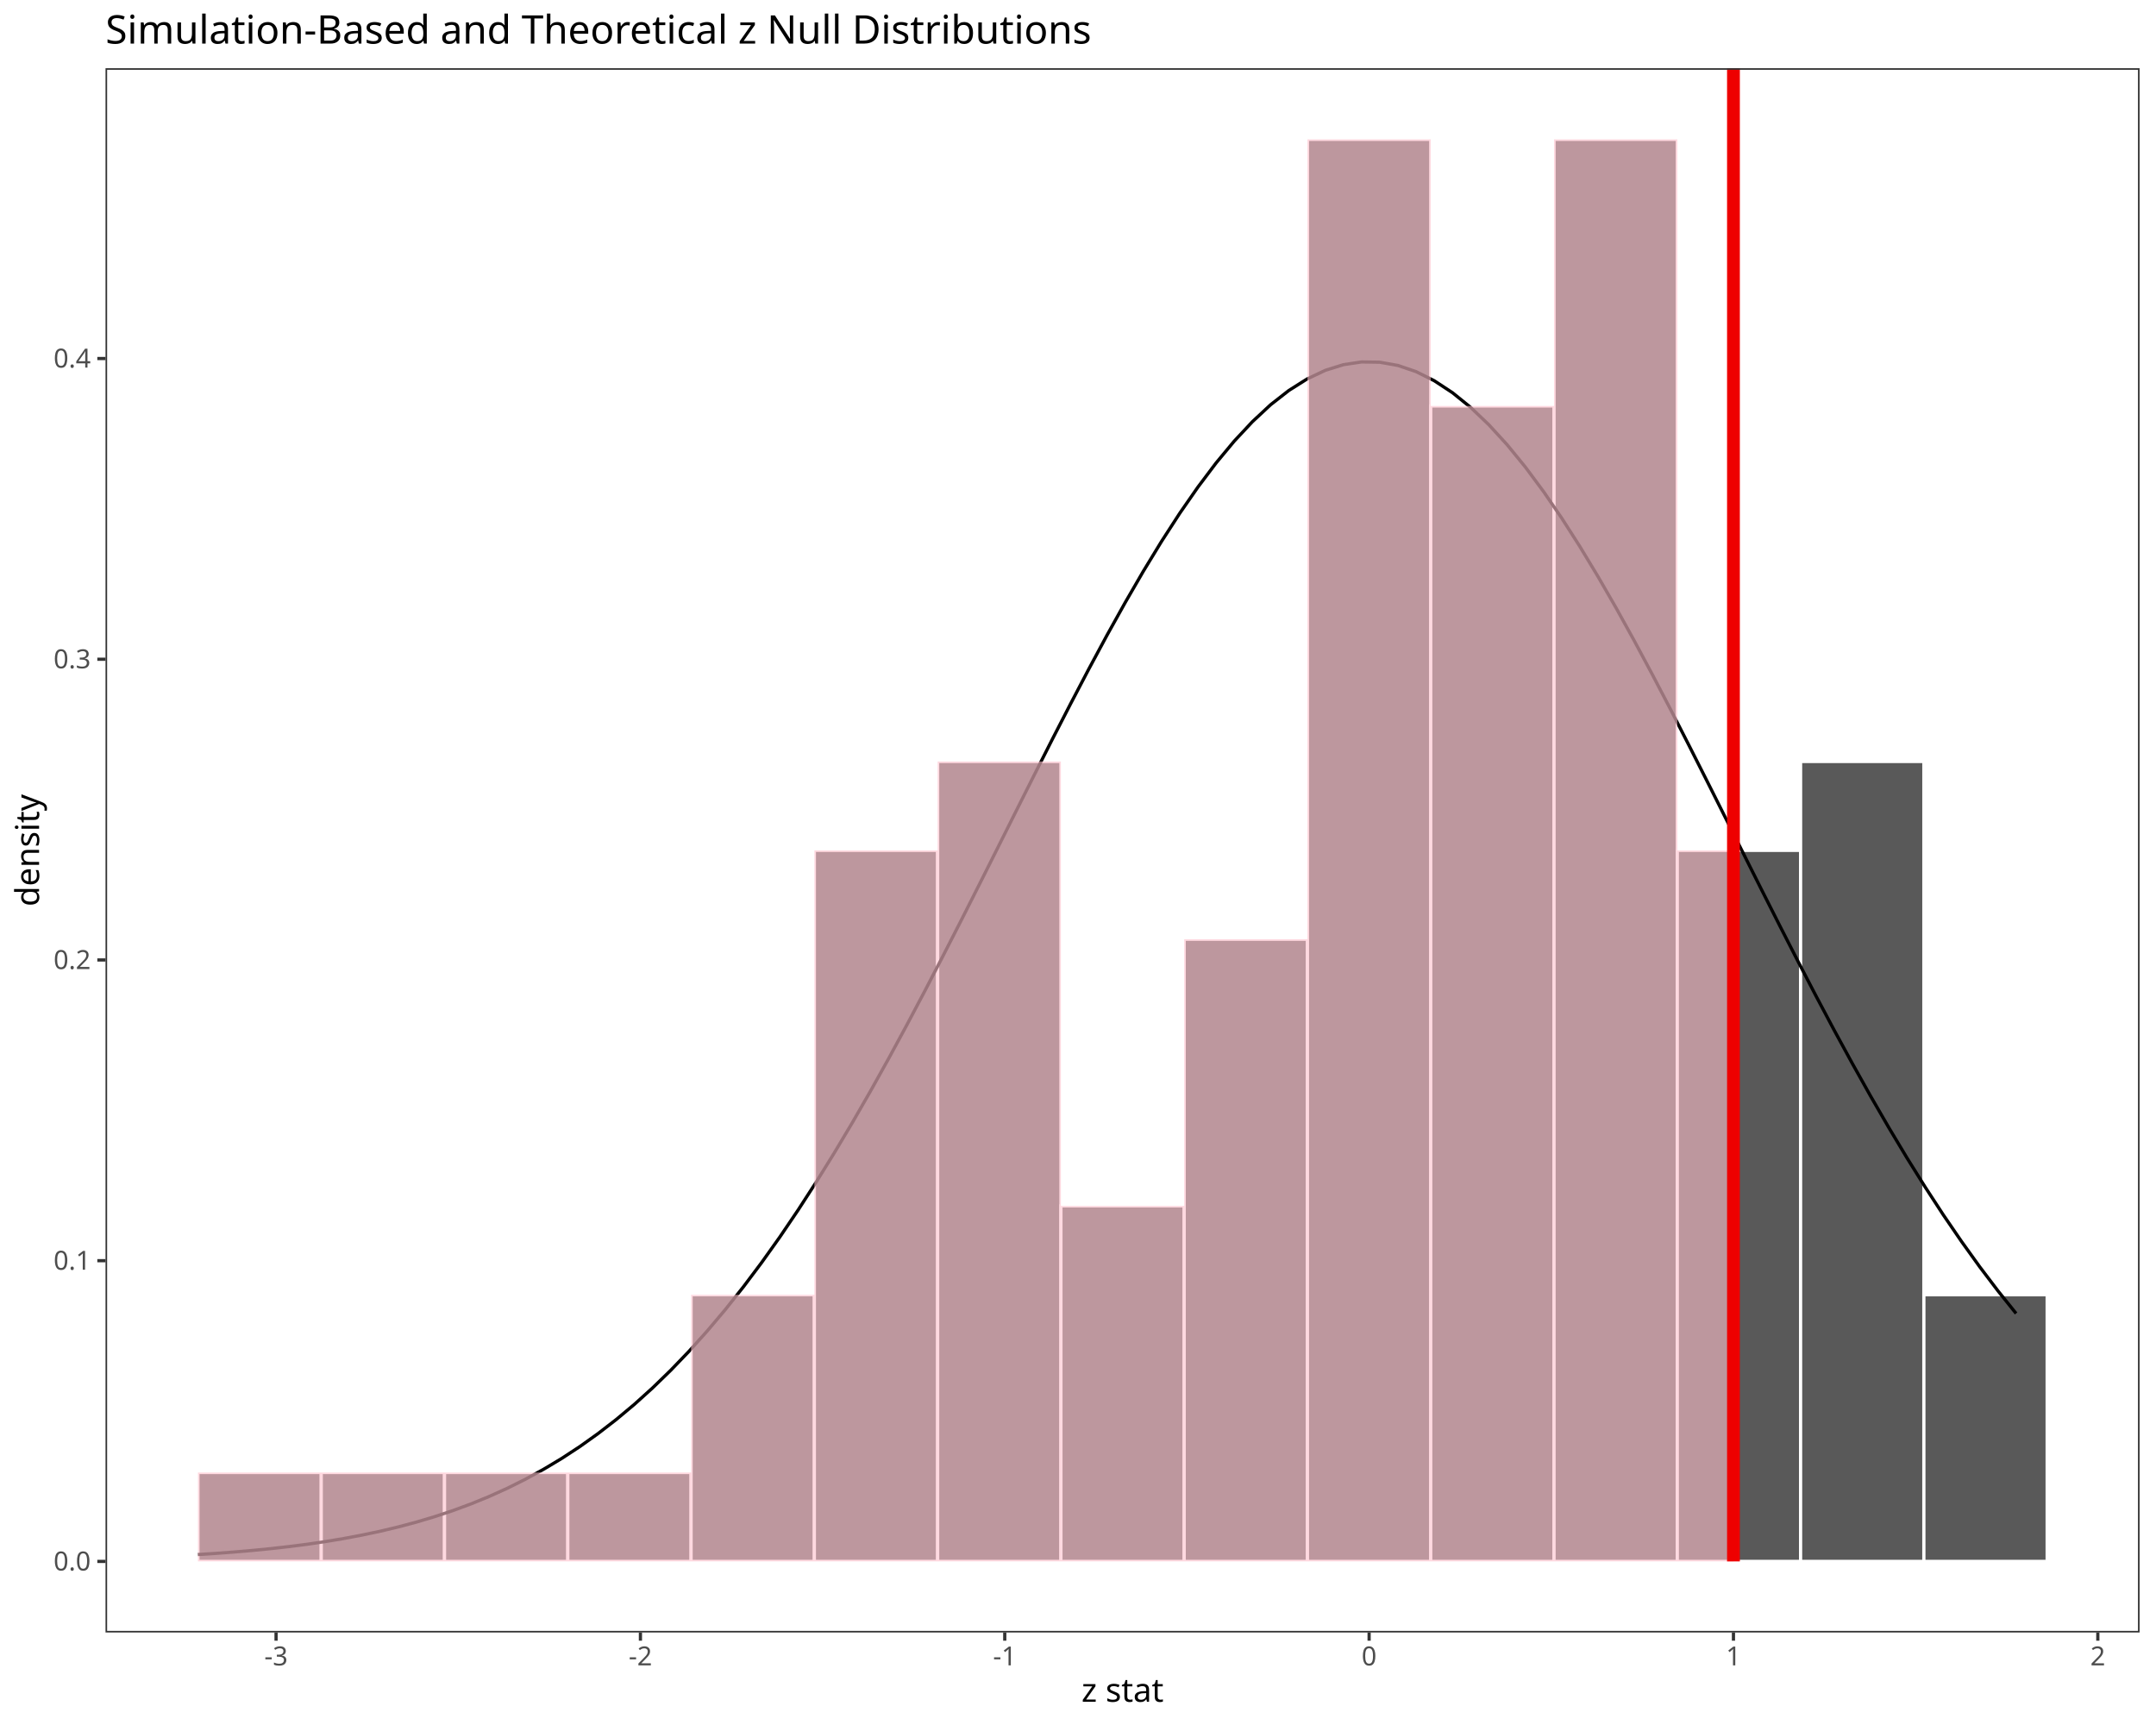
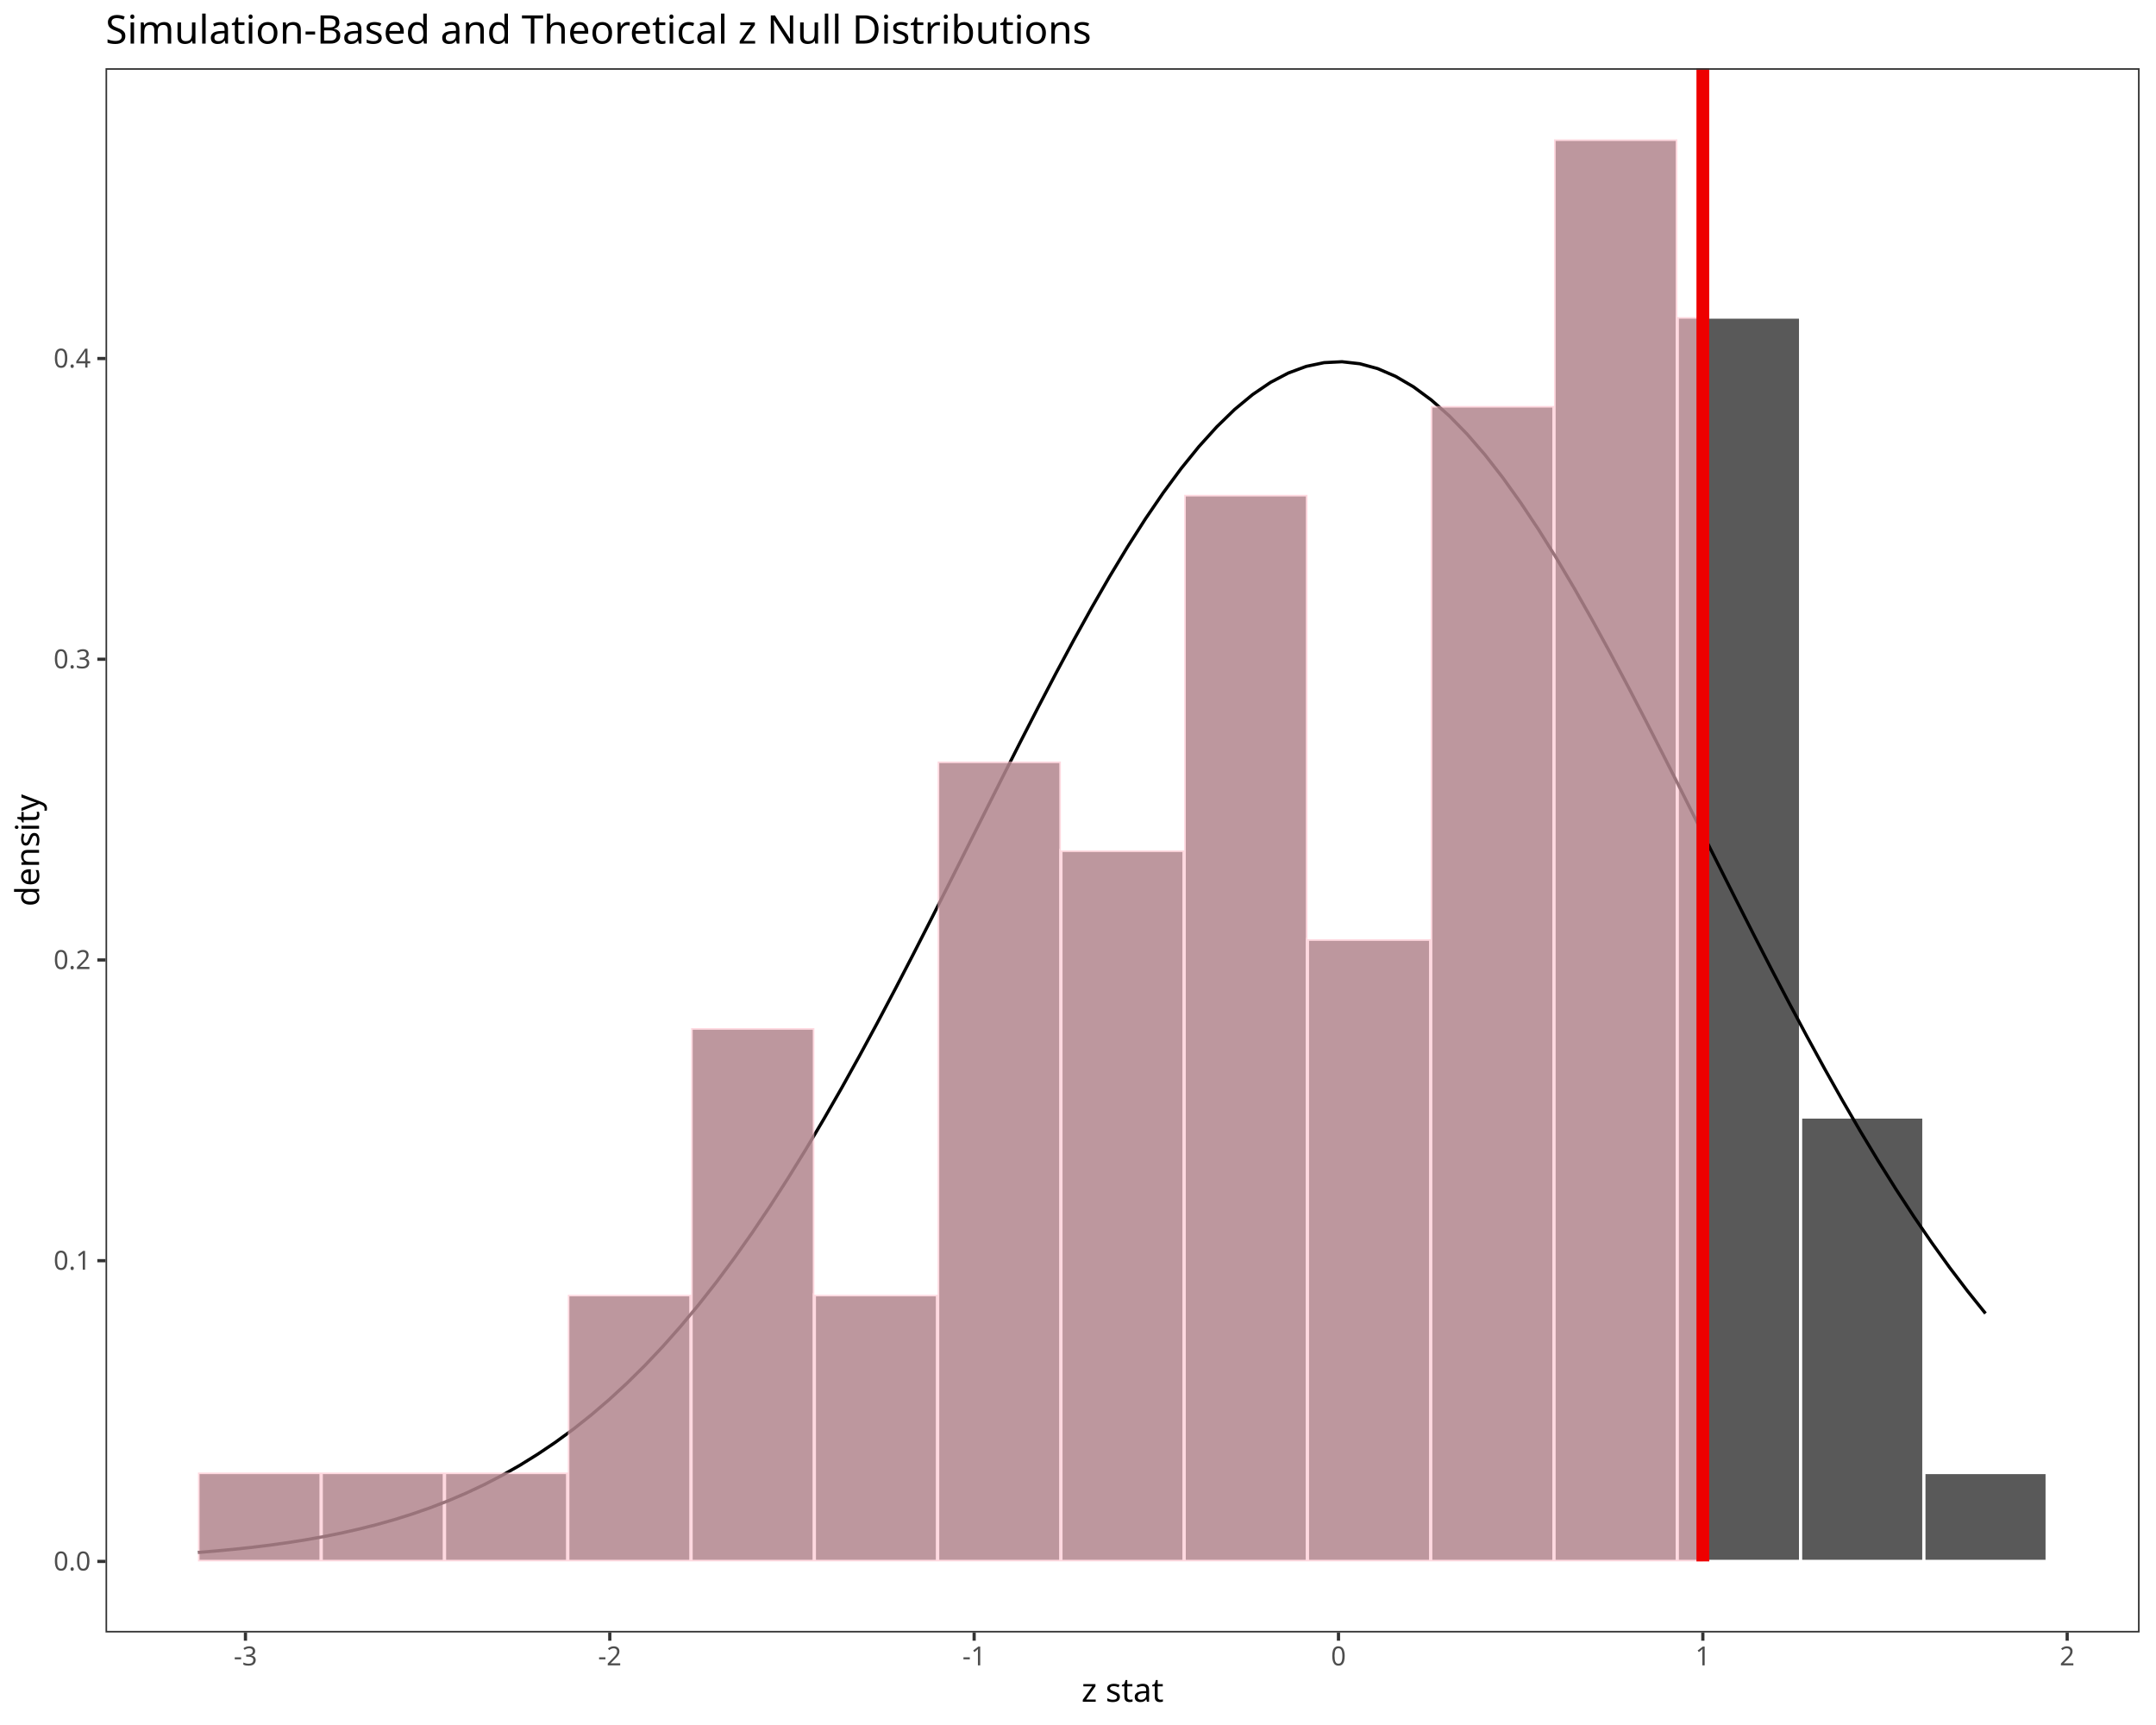
<svg xmlns="http://www.w3.org/2000/svg" class="svglite" data-engine-version="2.0" width="720.00pt" height="576.00pt" viewBox="0 0 720.00 576.00">
  <defs>
    <style type="text/css">
    .svglite line, .svglite polyline, .svglite polygon, .svglite path, .svglite rect, .svglite circle {
      fill: none;
      stroke: #000000;
      stroke-linecap: round;
      stroke-linejoin: round;
      stroke-miterlimit: 10.00;
    }
  </style>
  </defs>
  <rect width="100%" height="100%" style="stroke: none; fill: #FFFFFF;" />
  <defs>
    <clipPath id="cpMC4wMHw3MjAuMDB8MC4wMHw1NzYuMDA=">
      <rect x="0.00" y="0.00" width="720.00" height="576.00" />
    </clipPath>
  </defs>
  <g clip-path="url(#cpMC4wMHw3MjAuMDB8MC4wMHw1NzYuMDA=)">
    <rect x="0.00" y="0.00" width="720.00" height="576.00" style="stroke-width: 1.07; stroke: #FFFFFF; fill: #FFFFFF;" />
  </g>
  <defs>
    <clipPath id="cpMzUuMjR8NzE0LjUyfDIyLjc4fDU0NS4xMQ==">
      <rect x="35.24" y="22.78" width="679.28" height="522.33" />
    </clipPath>
  </defs>
  <g clip-path="url(#cpMzUuMjR8NzE0LjUyfDIyLjc4fDU0NS4xMQ==)">
    <rect x="35.24" y="22.78" width="679.28" height="522.33" style="stroke-width: 1.07; stroke: none; fill: #FFFFFF;" />
    <rect x="66.11" y="491.69" width="41.17" height="29.68" style="stroke-width: 1.07; stroke: #FFFFFF; stroke-linecap: butt; stroke-linejoin: miter; fill: #595959;" />
    <rect x="107.28" y="491.69" width="41.17" height="29.68" style="stroke-width: 1.07; stroke: #FFFFFF; stroke-linecap: butt; stroke-linejoin: miter; fill: #595959;" />
    <rect x="148.45" y="491.69" width="41.17" height="29.68" style="stroke-width: 1.07; stroke: #FFFFFF; stroke-linecap: butt; stroke-linejoin: miter; fill: #595959;" />
-     <rect x="189.62" y="491.69" width="41.17" height="29.68" style="stroke-width: 1.07; stroke: #FFFFFF; stroke-linecap: butt; stroke-linejoin: miter; fill: #595959;" />
-     <rect x="230.79" y="432.34" width="41.17" height="89.03" style="stroke-width: 1.07; stroke: #FFFFFF; stroke-linecap: butt; stroke-linejoin: miter; fill: #595959;" />
-     <rect x="271.96" y="283.95" width="41.17" height="237.42" style="stroke-width: 1.07; stroke: #FFFFFF; stroke-linecap: butt; stroke-linejoin: miter; fill: #595959;" />
+     <rect x="189.62" y="432.34" width="41.17" height="89.03" style="stroke-width: 1.07; stroke: #FFFFFF; stroke-linecap: butt; stroke-linejoin: miter; fill: #595959;" />
+     <rect x="230.79" y="343.30" width="41.17" height="178.07" style="stroke-width: 1.07; stroke: #FFFFFF; stroke-linecap: butt; stroke-linejoin: miter; fill: #595959;" />
+     <rect x="271.96" y="432.34" width="41.17" height="89.03" style="stroke-width: 1.07; stroke: #FFFFFF; stroke-linecap: butt; stroke-linejoin: miter; fill: #595959;" />
    <rect x="313.13" y="254.27" width="41.17" height="267.10" style="stroke-width: 1.07; stroke: #FFFFFF; stroke-linecap: butt; stroke-linejoin: miter; fill: #595959;" />
-     <rect x="354.30" y="402.66" width="41.17" height="118.71" style="stroke-width: 1.07; stroke: #FFFFFF; stroke-linecap: butt; stroke-linejoin: miter; fill: #595959;" />
-     <rect x="395.46" y="313.63" width="41.17" height="207.74" style="stroke-width: 1.07; stroke: #FFFFFF; stroke-linecap: butt; stroke-linejoin: miter; fill: #595959;" />
-     <rect x="436.63" y="46.53" width="41.17" height="474.84" style="stroke-width: 1.07; stroke: #FFFFFF; stroke-linecap: butt; stroke-linejoin: miter; fill: #595959;" />
+     <rect x="354.30" y="283.95" width="41.17" height="237.42" style="stroke-width: 1.07; stroke: #FFFFFF; stroke-linecap: butt; stroke-linejoin: miter; fill: #595959;" />
+     <rect x="395.46" y="165.24" width="41.17" height="356.13" style="stroke-width: 1.07; stroke: #FFFFFF; stroke-linecap: butt; stroke-linejoin: miter; fill: #595959;" />
+     <rect x="436.63" y="313.63" width="41.17" height="207.74" style="stroke-width: 1.07; stroke: #FFFFFF; stroke-linecap: butt; stroke-linejoin: miter; fill: #595959;" />
    <rect x="477.80" y="135.56" width="41.17" height="385.81" style="stroke-width: 1.07; stroke: #FFFFFF; stroke-linecap: butt; stroke-linejoin: miter; fill: #595959;" />
    <rect x="518.97" y="46.53" width="41.17" height="474.84" style="stroke-width: 1.07; stroke: #FFFFFF; stroke-linecap: butt; stroke-linejoin: miter; fill: #595959;" />
-     <rect x="560.14" y="283.95" width="41.17" height="237.42" style="stroke-width: 1.07; stroke: #FFFFFF; stroke-linecap: butt; stroke-linejoin: miter; fill: #595959;" />
-     <rect x="601.31" y="254.27" width="41.17" height="267.10" style="stroke-width: 1.07; stroke: #FFFFFF; stroke-linecap: butt; stroke-linejoin: miter; fill: #595959;" />
-     <rect x="642.48" y="432.34" width="41.17" height="89.03" style="stroke-width: 1.07; stroke: #FFFFFF; stroke-linecap: butt; stroke-linejoin: miter; fill: #595959;" />
-     <polyline points="66.12,519.08 72.19,518.69 78.26,518.23 84.33,517.71 90.40,517.11 96.47,516.43 102.55,515.65 108.62,514.76 114.69,513.75 120.76,512.61 126.83,511.33 132.90,509.89 138.98,508.27 145.05,506.46 151.12,504.45 157.19,502.21 163.26,499.73 169.33,496.99 175.41,493.96 181.48,490.64 187.55,487.01 193.62,483.04 199.69,478.71 205.76,474.02 211.84,468.94 217.91,463.46 223.98,457.57 230.05,451.26 236.12,444.51 242.19,437.32 248.27,429.68 254.34,421.60 260.41,413.08 266.48,404.12 272.55,394.74 278.62,384.95 284.70,374.76 290.77,364.21 296.84,353.32 302.91,342.12 308.98,330.64 315.05,318.94 321.13,307.05 327.20,295.03 333.27,282.94 339.34,270.81 345.41,258.73 351.48,246.75 357.56,234.94 363.63,223.36 369.70,212.08 375.77,201.18 381.84,190.71 387.91,180.76 393.99,171.37 400.06,162.63 406.13,154.57 412.20,147.27 418.27,140.78 424.34,135.13 430.42,130.38 436.49,126.55 442.56,123.67 448.63,121.77 454.70,120.86 460.77,120.95 466.85,122.03 472.92,124.10 478.99,127.14 485.06,131.13 491.13,136.04 497.20,141.83 503.28,148.47 509.35,155.90 515.42,164.08 521.49,172.94 527.56,182.43 533.63,192.48 539.71,203.02 545.78,213.99 551.85,225.33 557.92,236.95 563.99,248.80 570.06,260.80 576.13,272.89 582.21,285.01 588.28,297.10 594.35,309.10 600.42,320.96 606.49,332.63 612.56,344.06 618.64,355.21 624.71,366.05 630.78,376.54 636.85,386.66 642.92,396.38 648.99,405.69 655.07,414.57 661.14,423.02 667.21,431.02 673.28,438.58 " style="stroke-width: 1.07; stroke-linecap: butt;" />
-     <polygon points="66.12,491.69 66.12,491.69 107.28,491.69 107.28,491.69 107.28,501.59 107.28,511.48 107.28,521.37 107.28,511.48 107.28,501.59 107.28,491.69 107.28,491.69 148.45,491.69 148.45,491.69 148.45,501.59 148.45,511.48 148.45,521.37 148.45,511.48 148.45,501.59 148.45,491.69 148.45,491.69 189.62,491.69 189.62,491.69 189.62,501.59 189.62,511.48 189.62,521.37 189.62,511.48 189.62,501.59 189.62,491.69 189.62,491.69 230.79,491.69 230.79,491.69 230.79,501.59 230.79,511.48 230.79,521.37 230.79,491.69 230.79,462.01 230.79,432.34 230.79,432.34 271.96,432.34 271.96,432.34 271.96,462.01 271.96,491.69 271.96,521.37 271.96,442.23 271.96,363.09 271.96,283.95 271.96,283.95 313.13,283.95 313.13,283.95 313.13,363.09 313.13,442.23 313.13,521.37 313.13,432.34 313.13,343.30 313.13,254.27 313.13,254.27 354.29,254.27 354.29,254.27 354.29,343.30 354.29,432.34 354.30,521.37 354.30,481.80 354.30,442.23 354.30,402.66 354.30,402.66 395.46,402.66 395.46,402.66 395.46,442.23 395.46,481.80 395.46,521.37 395.46,452.12 395.46,382.87 395.46,313.63 395.46,313.63 436.63,313.63 436.63,313.63 436.63,382.87 436.63,452.12 436.63,521.37 436.63,363.09 436.63,204.81 436.63,46.53 436.63,46.53 477.80,46.53 477.80,46.53 477.80,204.81 477.80,363.09 477.80,521.37 477.80,392.77 477.80,264.16 477.80,135.56 477.80,135.56 518.97,135.56 518.97,135.56 518.97,264.16 518.97,392.77 518.97,521.37 518.97,363.09 518.97,204.81 518.97,46.53 518.97,46.53 560.14,46.53 560.14,46.53 560.14,204.81 560.14,363.09 560.14,521.37 560.14,442.23 560.14,363.09 560.14,283.95 560.14,283.95 578.89,283.95 578.89,283.95 578.89,521.37 578.89,521.37 578.89,521.37 560.14,521.37 560.14,521.37 560.14,521.37 560.14,521.37 560.14,521.37 560.14,521.37 560.14,521.37 560.14,521.37 560.14,521.37 518.97,521.37 518.97,521.37 518.97,521.37 518.97,521.37 518.97,521.37 518.97,521.37 518.97,521.37 518.97,521.37 518.97,521.37 477.80,521.37 477.80,521.37 477.80,521.37 477.80,521.37 477.80,521.37 477.80,521.37 477.80,521.37 477.80,521.37 477.80,521.37 436.63,521.37 436.63,521.37 436.63,521.37 436.63,521.37 436.63,521.37 436.63,521.37 436.63,521.37 436.63,521.37 436.63,521.37 395.46,521.37 395.46,521.37 395.46,521.37 395.46,521.37 395.46,521.37 395.46,521.37 395.46,521.37 395.46,521.37 395.46,521.37 354.30,521.37 354.30,521.37 354.30,521.37 354.30,521.37 354.30,521.37 354.29,521.37 354.29,521.37 354.29,521.37 354.29,521.37 313.13,521.37 313.13,521.37 313.13,521.37 313.13,521.37 313.13,521.37 313.13,521.37 313.13,521.37 313.13,521.37 313.13,521.37 271.96,521.37 271.96,521.37 271.96,521.37 271.96,521.37 271.96,521.37 271.96,521.37 271.96,521.37 271.96,521.37 271.96,521.37 230.79,521.37 230.79,521.37 230.79,521.37 230.79,521.37 230.79,521.37 230.79,521.37 230.79,521.37 230.79,521.37 230.79,521.37 189.62,521.37 189.62,521.37 189.62,521.37 189.62,521.37 189.62,521.37 189.62,521.37 189.62,521.37 189.62,521.37 189.62,521.37 148.45,521.37 148.45,521.37 148.45,521.37 148.45,521.37 148.45,521.37 148.45,521.37 148.45,521.37 148.45,521.37 148.45,521.37 107.28,521.37 107.28,521.37 107.28,521.37 107.28,521.37 107.28,521.37 107.28,521.37 107.28,521.37 107.28,521.37 107.28,521.37 66.12,521.37 66.12,521.37 66.11,521.37 " style="stroke-width: 0.00; stroke: none; stroke-linecap: butt; fill: #FFC0CB; fill-opacity: 0.60;" />
-     <polyline points="66.12,491.69 66.12,491.69 107.28,491.69 107.28,491.69 107.28,501.59 107.28,511.48 107.28,521.37 107.28,511.48 107.28,501.59 107.28,491.69 107.28,491.69 148.45,491.69 148.45,491.69 148.45,501.59 148.45,511.48 148.45,521.37 148.45,511.48 148.45,501.59 148.45,491.69 148.45,491.69 189.62,491.69 189.62,491.69 189.62,501.59 189.62,511.48 189.62,521.37 189.62,511.48 189.62,501.59 189.62,491.69 189.62,491.69 230.79,491.69 230.79,491.69 230.79,501.59 230.79,511.48 230.79,521.37 230.79,491.69 230.79,462.01 230.79,432.34 230.79,432.34 271.96,432.34 271.96,432.34 271.96,462.01 271.96,491.69 271.96,521.37 271.96,442.23 271.96,363.09 271.96,283.95 271.96,283.95 313.13,283.95 313.13,283.95 313.13,363.09 313.13,442.23 313.13,521.37 313.13,432.34 313.13,343.30 313.13,254.27 313.13,254.27 354.29,254.27 354.29,254.27 354.29,343.30 354.29,432.34 354.30,521.37 354.30,481.80 354.30,442.23 354.30,402.66 354.30,402.66 395.46,402.66 395.46,402.66 395.46,442.23 395.46,481.80 395.46,521.37 395.46,452.12 395.46,382.87 395.46,313.63 395.46,313.63 436.63,313.63 436.63,313.63 436.63,382.87 436.63,452.12 436.63,521.37 436.63,363.09 436.63,204.81 436.63,46.53 436.63,46.53 477.80,46.53 477.80,46.53 477.80,204.81 477.80,363.09 477.80,521.37 477.80,392.77 477.80,264.16 477.80,135.56 477.80,135.56 518.97,135.56 518.97,135.56 518.97,264.16 518.97,392.77 518.97,521.37 518.97,363.09 518.97,204.81 518.97,46.53 518.97,46.53 560.14,46.53 560.14,46.53 560.14,204.81 560.14,363.09 560.14,521.37 560.14,442.23 560.14,363.09 560.14,283.95 560.14,283.95 578.89,283.95 578.89,283.95 " style="stroke-width: 1.07; stroke: none; stroke-linecap: butt;" />
-     <line x1="578.89" y1="521.37" x2="578.89" y2="22.78" style="stroke-width: 4.27; stroke: #EE0000; stroke-linecap: butt;" />
+     <rect x="560.14" y="105.88" width="41.17" height="415.49" style="stroke-width: 1.07; stroke: #FFFFFF; stroke-linecap: butt; stroke-linejoin: miter; fill: #595959;" />
+     <rect x="601.31" y="372.98" width="41.17" height="148.39" style="stroke-width: 1.07; stroke: #FFFFFF; stroke-linecap: butt; stroke-linejoin: miter; fill: #595959;" />
+     <rect x="642.48" y="491.69" width="41.17" height="29.68" style="stroke-width: 1.07; stroke: #FFFFFF; stroke-linecap: butt; stroke-linejoin: miter; fill: #595959;" />
+     <polyline points="66.12,518.39 72.08,517.89 78.05,517.33 84.02,516.69 89.99,515.96 95.96,515.13 101.93,514.19 107.90,513.13 113.87,511.93 119.84,510.58 125.81,509.08 131.78,507.40 137.75,505.52 143.72,503.44 149.69,501.13 155.66,498.58 161.63,495.77 167.60,492.68 173.57,489.30 179.53,485.60 185.50,481.58 191.47,477.21 197.44,472.47 203.41,467.36 209.38,461.86 215.35,455.96 221.32,449.64 227.29,442.90 233.26,435.73 239.23,428.14 245.20,420.11 251.17,411.66 257.14,402.79 263.11,393.51 269.08,383.84 275.05,373.78 281.02,363.38 286.98,352.65 292.95,341.62 298.92,330.33 304.89,318.82 310.86,307.13 316.83,295.32 322.80,283.42 328.77,271.51 334.74,259.62 340.71,247.83 346.68,236.20 352.65,224.79 358.62,213.66 364.59,202.88 370.56,192.51 376.53,182.63 382.50,173.28 388.47,164.54 394.43,156.46 400.40,149.09 406.37,142.49 412.34,136.69 418.31,131.75 424.28,127.69 430.25,124.55 436.22,122.34 442.19,121.09 448.16,120.79 454.13,121.46 460.10,123.09 466.07,125.67 472.04,129.17 478.01,133.58 483.98,138.86 489.95,144.97 495.92,151.88 501.88,159.53 507.85,167.88 513.82,176.86 519.79,186.42 525.76,196.50 531.73,207.04 537.70,217.96 543.67,229.21 549.64,240.72 555.61,252.42 561.58,264.25 567.55,276.16 573.52,288.07 579.49,299.94 585.46,311.71 591.43,323.34 597.40,334.76 603.37,345.96 609.33,356.87 615.30,367.48 621.27,377.75 627.24,387.66 633.21,397.18 639.18,406.30 645.15,415.01 651.12,423.30 657.09,431.15 663.06,438.58 " style="stroke-width: 1.07; stroke-linecap: butt;" />
+     <polygon points="66.12,491.69 107.28,491.69 107.28,521.37 107.28,491.69 148.45,491.69 148.45,521.37 148.45,491.69 189.62,491.69 189.62,521.37 189.62,432.34 230.79,432.34 230.79,521.37 230.79,343.30 271.96,343.30 271.96,521.37 271.96,432.34 313.13,432.34 313.13,521.37 313.13,254.27 354.29,254.27 354.30,521.37 354.30,283.95 395.46,283.95 395.46,521.37 395.46,165.24 436.63,165.24 436.63,521.37 436.63,313.63 477.80,313.63 477.80,521.37 477.80,135.56 518.97,135.56 518.97,521.37 518.97,46.53 560.14,46.53 560.14,521.37 560.14,105.88 568.67,105.88 568.67,521.37 560.14,521.37 560.14,521.37 560.14,521.37 518.97,521.37 518.97,521.37 518.97,521.37 477.80,521.37 477.80,521.37 477.80,521.37 436.63,521.37 436.63,521.37 436.63,521.37 395.46,521.37 395.46,521.37 395.46,521.37 354.30,521.37 354.30,521.37 354.29,521.37 313.13,521.37 313.13,521.37 313.13,521.37 271.96,521.37 271.96,521.37 271.96,521.37 230.79,521.37 230.79,521.37 230.79,521.37 189.62,521.37 189.62,521.37 189.62,521.37 148.45,521.37 148.45,521.37 148.45,521.37 107.28,521.37 107.28,521.37 107.28,521.37 66.12,521.37 " style="stroke-width: 0.00; stroke: none; stroke-linecap: butt; fill: #FFC0CB; fill-opacity: 0.60;" />
+     <polyline points="66.12,491.69 107.28,491.69 107.28,521.37 107.28,491.69 148.45,491.69 148.45,521.37 148.45,491.69 189.62,491.69 189.62,521.37 189.62,432.34 230.79,432.34 230.79,521.37 230.79,343.30 271.96,343.30 271.96,521.37 271.96,432.34 313.13,432.34 313.13,521.37 313.13,254.27 354.29,254.27 354.30,521.37 354.30,283.95 395.46,283.95 395.46,521.37 395.46,165.24 436.63,165.24 436.63,521.37 436.63,313.63 477.80,313.63 477.80,521.37 477.80,135.56 518.97,135.56 518.97,521.37 518.97,46.53 560.14,46.53 560.14,521.37 560.14,105.88 568.67,105.88 " style="stroke-width: 1.07; stroke: none; stroke-linecap: butt;" />
+     <line x1="568.67" y1="521.37" x2="568.67" y2="22.78" style="stroke-width: 4.27; stroke: #EE0000; stroke-linecap: butt;" />
    <rect x="35.24" y="22.78" width="679.28" height="522.33" style="stroke-width: 1.07; stroke: #333333;" />
  </g>
  <g clip-path="url(#cpMC4wMHw3MjAuMDB8MC4wMHw1NzYuMDA=)">
    <text x="30.31" y="524.40" text-anchor="end" style="font-size: 8.80px; fill: #4D4D4D; font-family: sans;" textLength="12.23px" lengthAdjust="spacingAndGlyphs">0.0</text>
    <text x="30.31" y="423.98" text-anchor="end" style="font-size: 8.80px; fill: #4D4D4D; font-family: sans;" textLength="12.23px" lengthAdjust="spacingAndGlyphs">0.1</text>
    <text x="30.31" y="323.57" text-anchor="end" style="font-size: 8.80px; fill: #4D4D4D; font-family: sans;" textLength="12.23px" lengthAdjust="spacingAndGlyphs">0.2</text>
    <text x="30.31" y="223.15" text-anchor="end" style="font-size: 8.80px; fill: #4D4D4D; font-family: sans;" textLength="12.23px" lengthAdjust="spacingAndGlyphs">0.3</text>
    <text x="30.31" y="122.74" text-anchor="end" style="font-size: 8.80px; fill: #4D4D4D; font-family: sans;" textLength="12.23px" lengthAdjust="spacingAndGlyphs">0.4</text>
    <polyline points="32.50,521.37 35.24,521.37 " style="stroke-width: 1.07; stroke: #333333; stroke-linecap: butt;" />
    <polyline points="32.50,420.96 35.24,420.96 " style="stroke-width: 1.07; stroke: #333333; stroke-linecap: butt;" />
    <polyline points="32.50,320.54 35.24,320.54 " style="stroke-width: 1.07; stroke: #333333; stroke-linecap: butt;" />
    <polyline points="32.50,220.13 35.24,220.13 " style="stroke-width: 1.07; stroke: #333333; stroke-linecap: butt;" />
    <polyline points="32.50,119.71 35.24,119.71 " style="stroke-width: 1.07; stroke: #333333; stroke-linecap: butt;" />
-     <polyline points="92.19,547.85 92.19,545.11 " style="stroke-width: 1.07; stroke: #333333; stroke-linecap: butt;" />
-     <polyline points="213.87,547.85 213.87,545.11 " style="stroke-width: 1.07; stroke: #333333; stroke-linecap: butt;" />
-     <polyline points="335.54,547.85 335.54,545.11 " style="stroke-width: 1.07; stroke: #333333; stroke-linecap: butt;" />
-     <polyline points="457.22,547.85 457.22,545.11 " style="stroke-width: 1.07; stroke: #333333; stroke-linecap: butt;" />
-     <polyline points="578.89,547.85 578.89,545.11 " style="stroke-width: 1.07; stroke: #333333; stroke-linecap: butt;" />
-     <polyline points="700.57,547.85 700.57,545.11 " style="stroke-width: 1.07; stroke: #333333; stroke-linecap: butt;" />
-     <text x="92.19" y="556.10" text-anchor="middle" style="font-size: 8.80px; fill: #4D4D4D; font-family: sans;" textLength="7.82px" lengthAdjust="spacingAndGlyphs">-3</text>
-     <text x="213.87" y="556.10" text-anchor="middle" style="font-size: 8.80px; fill: #4D4D4D; font-family: sans;" textLength="7.82px" lengthAdjust="spacingAndGlyphs">-2</text>
-     <text x="335.54" y="556.10" text-anchor="middle" style="font-size: 8.80px; fill: #4D4D4D; font-family: sans;" textLength="7.82px" lengthAdjust="spacingAndGlyphs">-1</text>
-     <text x="457.22" y="556.10" text-anchor="middle" style="font-size: 8.80px; fill: #4D4D4D; font-family: sans;" textLength="4.89px" lengthAdjust="spacingAndGlyphs">0</text>
-     <text x="578.89" y="556.10" text-anchor="middle" style="font-size: 8.80px; fill: #4D4D4D; font-family: sans;" textLength="4.89px" lengthAdjust="spacingAndGlyphs">1</text>
-     <text x="700.57" y="556.10" text-anchor="middle" style="font-size: 8.80px; fill: #4D4D4D; font-family: sans;" textLength="4.89px" lengthAdjust="spacingAndGlyphs">2</text>
+     <polyline points="81.97,547.85 81.97,545.11 " style="stroke-width: 1.07; stroke: #333333; stroke-linecap: butt;" />
+     <polyline points="203.64,547.85 203.64,545.11 " style="stroke-width: 1.07; stroke: #333333; stroke-linecap: butt;" />
+     <polyline points="325.32,547.85 325.32,545.11 " style="stroke-width: 1.07; stroke: #333333; stroke-linecap: butt;" />
+     <polyline points="446.99,547.85 446.99,545.11 " style="stroke-width: 1.07; stroke: #333333; stroke-linecap: butt;" />
+     <polyline points="568.67,547.85 568.67,545.11 " style="stroke-width: 1.07; stroke: #333333; stroke-linecap: butt;" />
+     <polyline points="690.34,547.85 690.34,545.11 " style="stroke-width: 1.07; stroke: #333333; stroke-linecap: butt;" />
+     <text x="81.97" y="556.10" text-anchor="middle" style="font-size: 8.80px; fill: #4D4D4D; font-family: sans;" textLength="7.82px" lengthAdjust="spacingAndGlyphs">-3</text>
+     <text x="203.64" y="556.10" text-anchor="middle" style="font-size: 8.80px; fill: #4D4D4D; font-family: sans;" textLength="7.82px" lengthAdjust="spacingAndGlyphs">-2</text>
+     <text x="325.32" y="556.10" text-anchor="middle" style="font-size: 8.80px; fill: #4D4D4D; font-family: sans;" textLength="7.82px" lengthAdjust="spacingAndGlyphs">-1</text>
+     <text x="446.99" y="556.10" text-anchor="middle" style="font-size: 8.80px; fill: #4D4D4D; font-family: sans;" textLength="4.89px" lengthAdjust="spacingAndGlyphs">0</text>
+     <text x="568.67" y="556.10" text-anchor="middle" style="font-size: 8.80px; fill: #4D4D4D; font-family: sans;" textLength="4.89px" lengthAdjust="spacingAndGlyphs">1</text>
+     <text x="690.34" y="556.10" text-anchor="middle" style="font-size: 8.80px; fill: #4D4D4D; font-family: sans;" textLength="4.89px" lengthAdjust="spacingAndGlyphs">2</text>
    <text x="374.88" y="568.24" text-anchor="middle" style="font-size: 11.00px; font-family: sans;" textLength="26.29px" lengthAdjust="spacingAndGlyphs">z stat</text>
    <text transform="translate(13.05,283.95) rotate(-90)" text-anchor="middle" style="font-size: 11.00px; font-family: sans;" textLength="34.86px" lengthAdjust="spacingAndGlyphs">density</text>
    <text x="35.24" y="14.56" style="font-size: 13.20px; font-family: sans;" textLength="311.11px" lengthAdjust="spacingAndGlyphs">Simulation-Based and Theoretical z Null Distributions</text>
  </g>
</svg>
